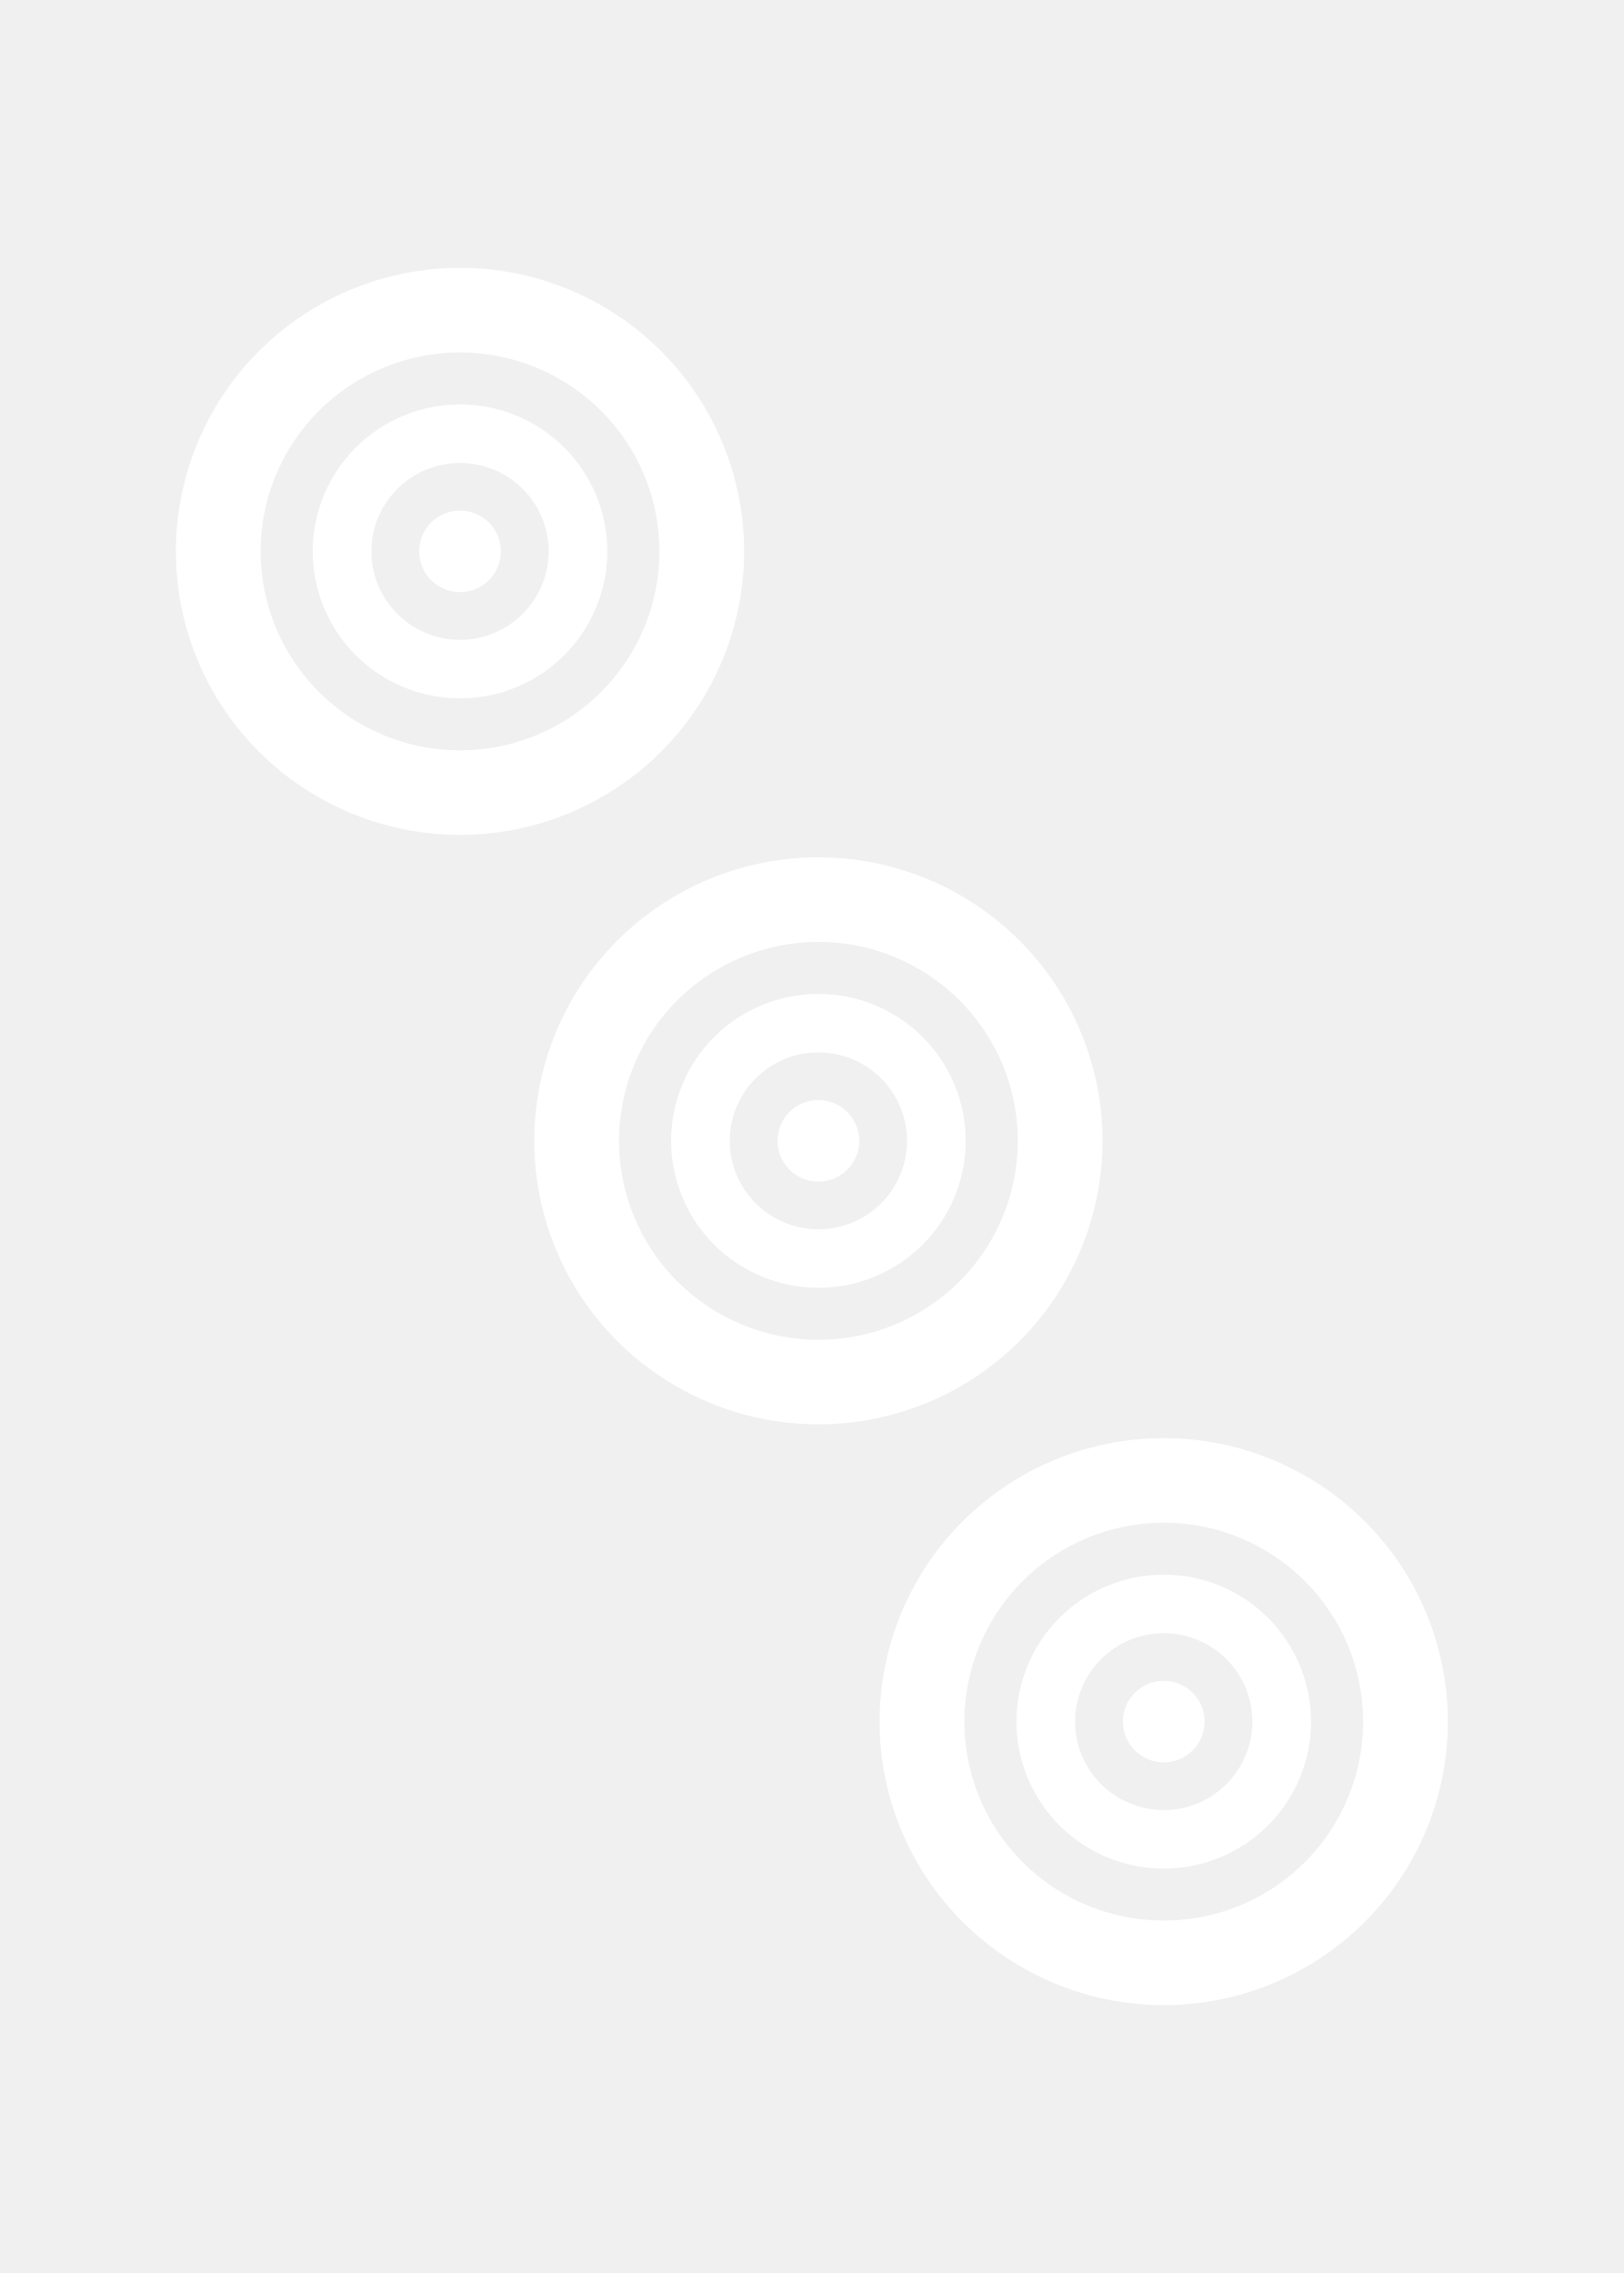
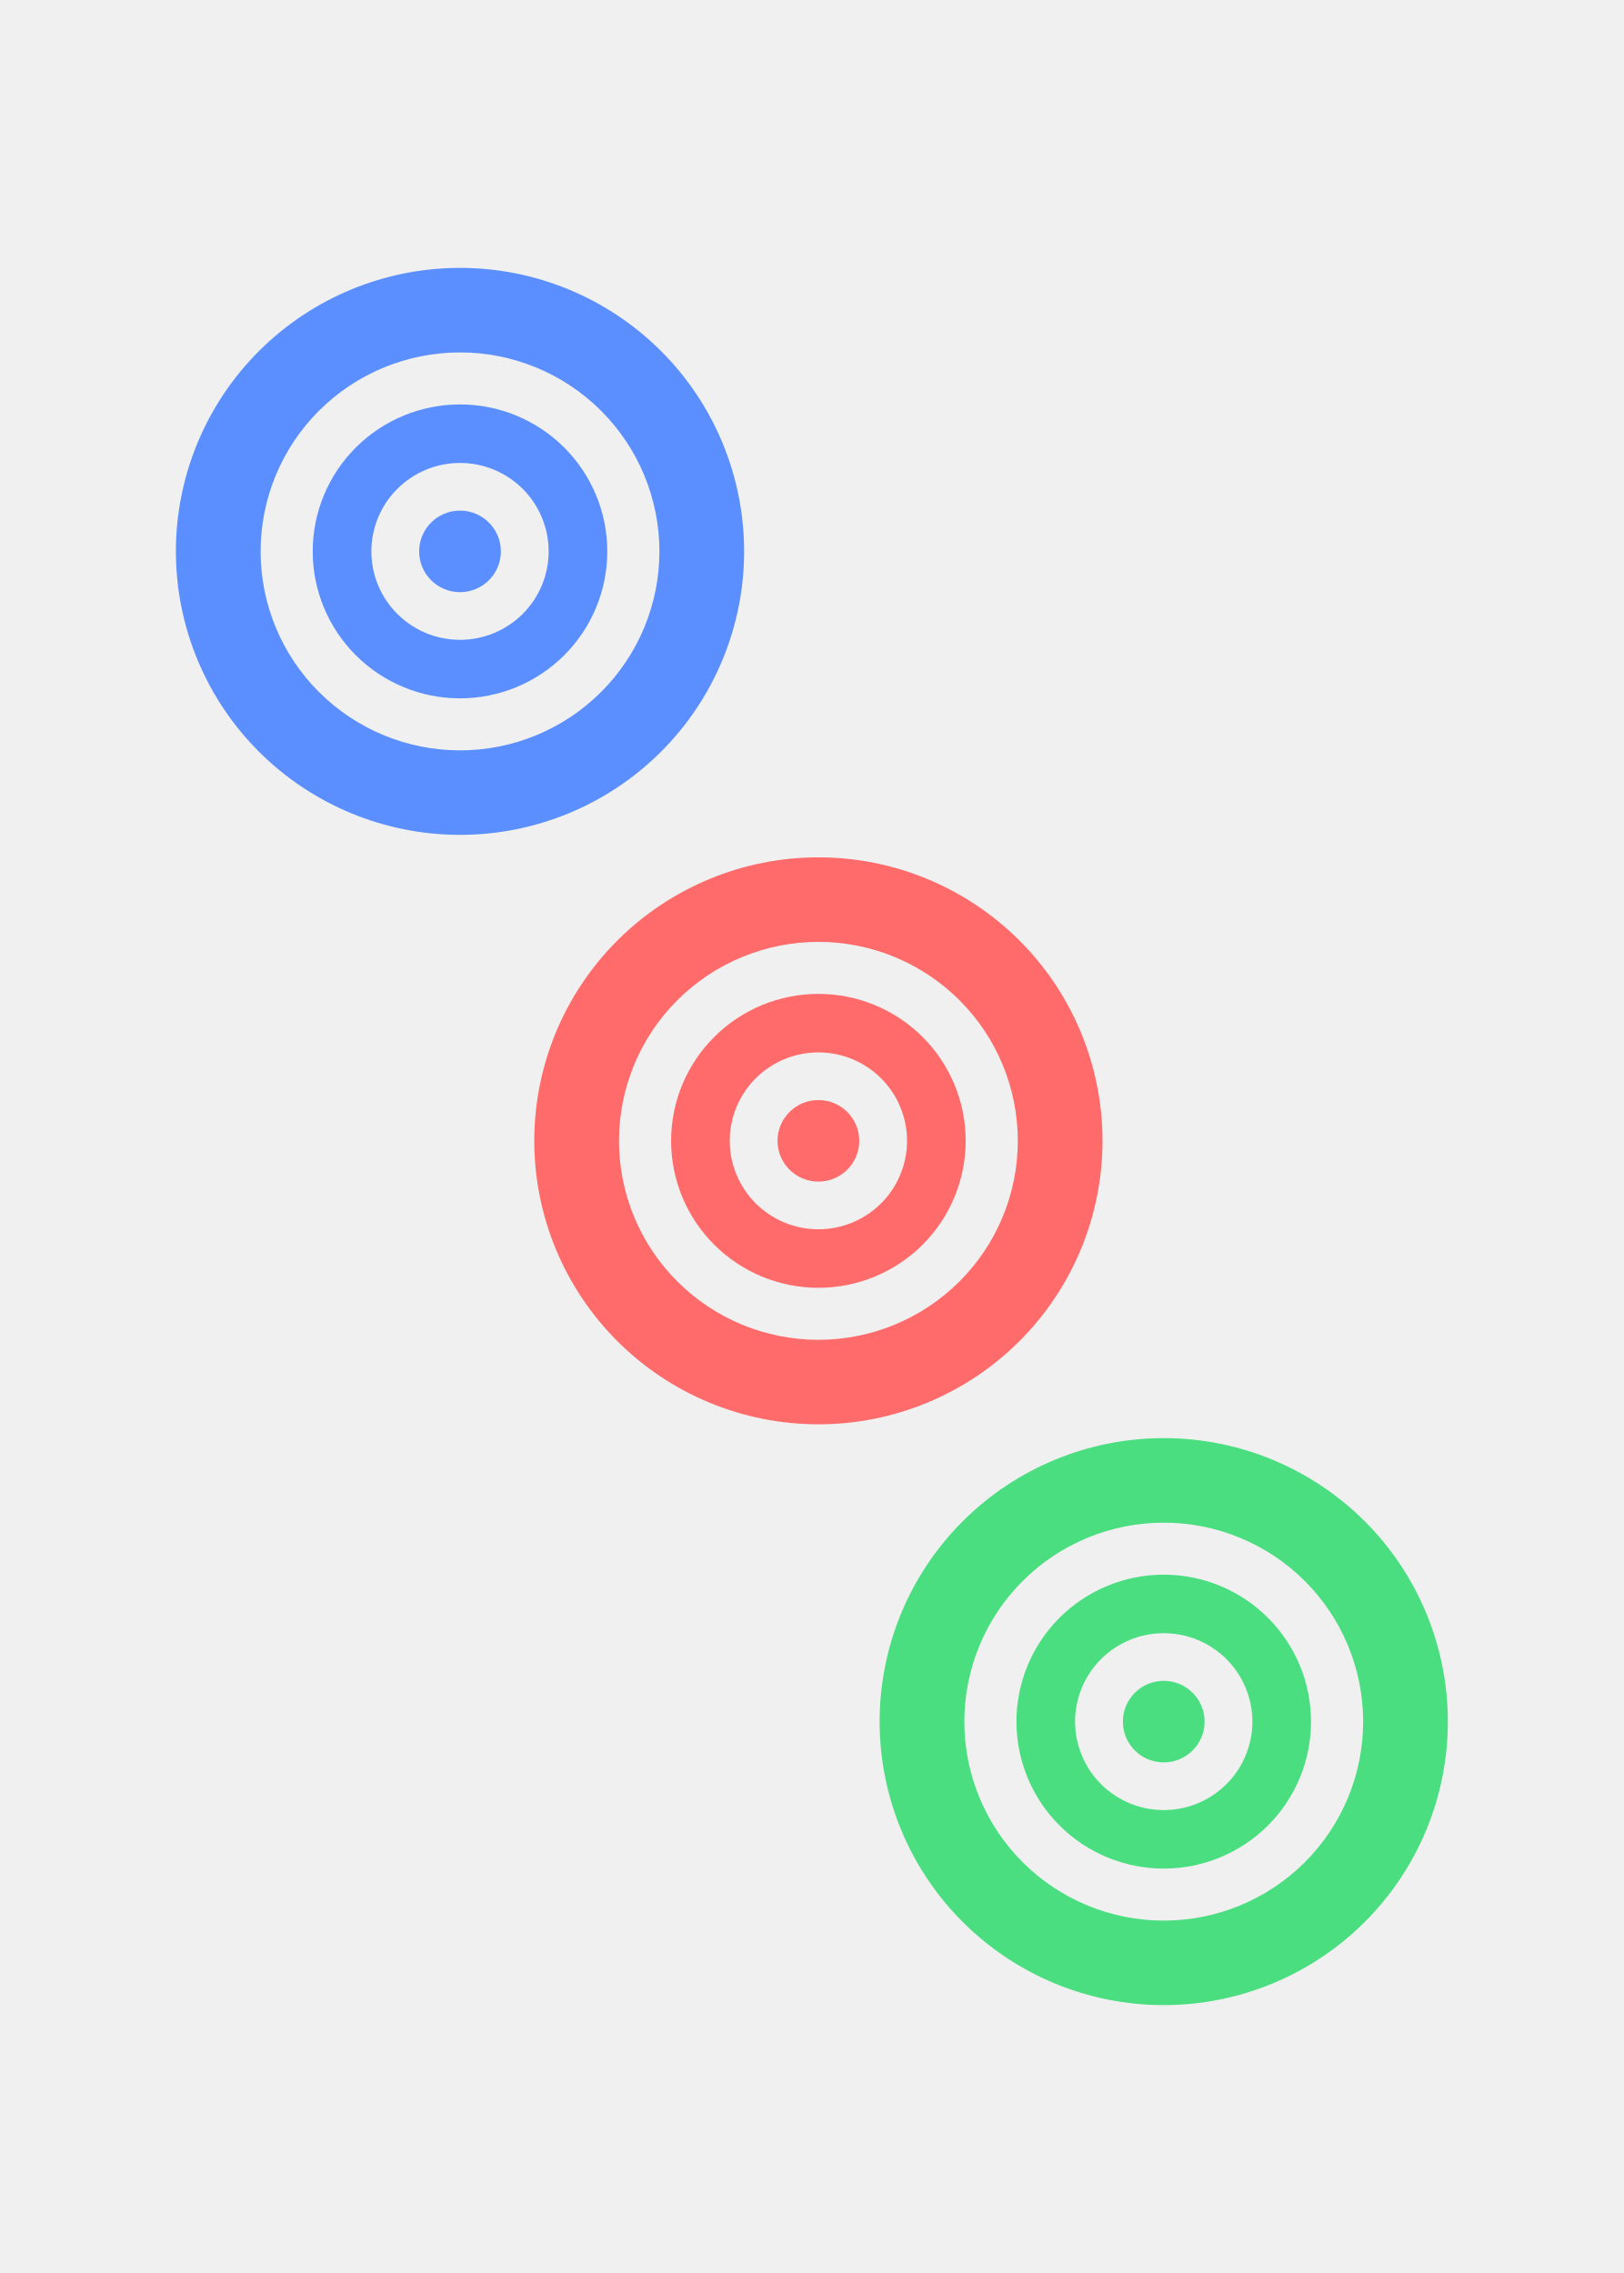
<svg xmlns="http://www.w3.org/2000/svg" width="300" height="420" fill="none">
  <g clip-path="url(#a)">
-     <path d="M84.99 49.5a52.55 52.55 0 0 0-37.118 15.343 52.327 52.327 0 0 0-15.375 37.04 52.328 52.328 0 0 0 15.374 37.04 52.547 52.547 0 0 0 37.119 15.342 52.547 52.547 0 0 0 37.118-15.342 52.33 52.33 0 0 0 15.375-37.04 52.329 52.329 0 0 0-15.375-37.04A52.549 52.549 0 0 0 84.99 49.5zm0 15.62a36.883 36.883 0 0 1 26.051 10.767 36.725 36.725 0 0 1 10.793 25.996 36.73 36.73 0 0 1-10.791 25.998A36.886 36.886 0 0 1 84.99 138.65a36.888 36.888 0 0 1-26.05-10.771 36.727 36.727 0 0 1-10.79-25.996A36.728 36.728 0 0 1 58.94 75.889 36.884 36.884 0 0 1 84.99 65.12z" fill="#ffffff" />
-     <path d="M84.99 74.73a27.243 27.243 0 0 0-19.242 7.953 27.129 27.129 0 0 0-7.972 19.2c0 7.202 2.867 14.11 7.97 19.202a27.243 27.243 0 0 0 19.244 7.954c7.217 0 14.14-2.861 19.243-7.954 5.103-5.092 7.97-12 7.97-19.202a27.125 27.125 0 0 0-7.972-19.2A27.242 27.242 0 0 0 84.99 74.73zm0 10.813c4.343 0 8.508 1.722 11.58 4.786a16.326 16.326 0 0 1 4.798 11.554c0 4.334-1.726 8.491-4.797 11.556a16.396 16.396 0 0 1-11.581 4.787c-4.344 0-8.51-1.722-11.581-4.787a16.326 16.326 0 0 1-4.798-11.556 16.327 16.327 0 0 1 4.799-11.554 16.396 16.396 0 0 1 11.58-4.786z" fill="#ffffff" />
-     <path d="M84.99 109.417c4.17 0 7.55-3.373 7.55-7.534s-3.38-7.534-7.55-7.534-7.55 3.373-7.55 7.534 3.38 7.534 7.55 7.534z" fill="#ffffff" />
-     <path d="M151.205 158.418a52.55 52.55 0 0 0-37.118 15.342 52.33 52.33 0 0 0-15.375 37.04 52.33 52.33 0 0 0 15.375 37.041 52.55 52.55 0 0 0 37.118 15.342 52.554 52.554 0 0 0 37.119-15.342 52.33 52.33 0 0 0 15.374-37.041 52.33 52.33 0 0 0-15.374-37.04 52.554 52.554 0 0 0-37.119-15.342zm0 15.62a36.887 36.887 0 0 1 26.052 10.767A36.733 36.733 0 0 1 188.05 210.8a36.729 36.729 0 0 1-10.792 25.999 36.884 36.884 0 0 1-26.053 10.768 36.883 36.883 0 0 1-26.05-10.77 36.73 36.73 0 0 1-10.79-25.997 36.725 36.725 0 0 1 10.792-25.993 36.882 36.882 0 0 1 26.048-10.769z" fill="#ffffff" />
-     <path d="M151.205 183.648a27.242 27.242 0 0 0-19.241 7.953 27.129 27.129 0 0 0-7.973 19.199 27.13 27.13 0 0 0 7.971 19.203 27.244 27.244 0 0 0 19.243 7.954c7.218 0 14.14-2.861 19.244-7.954a27.13 27.13 0 0 0 7.97-19.203 27.124 27.124 0 0 0-7.972-19.199 27.243 27.243 0 0 0-19.242-7.953zm0 10.813c4.343 0 8.509 1.721 11.58 4.786a16.326 16.326 0 0 1 4.798 11.553c0 4.335-1.725 8.492-4.797 11.557a16.394 16.394 0 0 1-11.581 4.787 16.398 16.398 0 0 1-11.581-4.787 16.328 16.328 0 0 1-4.797-11.557 16.323 16.323 0 0 1 4.799-11.553 16.39 16.39 0 0 1 11.579-4.786z" fill="#ffffff" />
-     <path d="M151.205 218.334c4.17 0 7.55-3.373 7.55-7.534 0-4.16-3.38-7.534-7.55-7.534-4.169 0-7.549 3.374-7.549 7.534 0 4.161 3.38 7.534 7.549 7.534z" fill="#ffffff" />
-     <path d="M215.01 265.734a52.549 52.549 0 0 0-37.118 15.343 52.328 52.328 0 0 0-15.375 37.04 52.327 52.327 0 0 0 15.375 37.04A52.549 52.549 0 0 0 215.01 370.5a52.55 52.55 0 0 0 37.119-15.343 52.327 52.327 0 0 0 15.375-37.04 52.328 52.328 0 0 0-15.375-37.04 52.55 52.55 0 0 0-37.119-15.343zm0 15.621a36.887 36.887 0 0 1 26.052 10.767 36.73 36.73 0 0 1 10.793 25.995 36.727 36.727 0 0 1-10.792 25.998 36.883 36.883 0 0 1-26.053 10.769 36.885 36.885 0 0 1-26.05-10.77 36.73 36.73 0 0 1-10.79-25.997 36.733 36.733 0 0 1 10.792-25.994 36.882 36.882 0 0 1 26.048-10.768z" fill="#ffffff" />
-     <path d="M215.011 290.965a27.242 27.242 0 0 0-19.242 7.952 27.126 27.126 0 0 0-7.972 19.2 27.13 27.13 0 0 0 7.97 19.203 27.244 27.244 0 0 0 19.244 7.954 27.244 27.244 0 0 0 19.243-7.954 27.13 27.13 0 0 0 7.97-19.203 27.126 27.126 0 0 0-7.972-19.2 27.241 27.241 0 0 0-19.241-7.952zm0 10.813c4.343 0 8.508 1.721 11.579 4.785a16.327 16.327 0 0 1 4.799 11.554c0 4.335-1.726 8.492-4.797 11.557a16.398 16.398 0 0 1-11.581 4.787c-4.344 0-8.51-1.722-11.582-4.787a16.328 16.328 0 0 1-4.797-11.557 16.332 16.332 0 0 1 4.799-11.554 16.396 16.396 0 0 1 11.58-4.785z" fill="#ffffff" />
-     <path d="M215.01 325.651c4.17 0 7.55-3.373 7.55-7.534s-3.38-7.534-7.55-7.534c-4.169 0-7.55 3.373-7.55 7.534s3.381 7.534 7.55 7.534z" fill="#ffffff" />
+     <path d="M84.99 49.5a52.55 52.55 0 0 0-37.118 15.343 52.327 52.327 0 0 0-15.375 37.04 52.328 52.328 0 0 0 15.374 37.04 52.547 52.547 0 0 0 37.119 15.342 52.547 52.547 0 0 0 37.118-15.342 52.33 52.33 0 0 0 15.375-37.04 52.329 52.329 0 0 0-15.375-37.04A52.549 52.549 0 0 0 84.99 49.5zm0 15.62a36.883 36.883 0 0 1 26.051 10.767 36.725 36.725 0 0 1 10.793 25.996 36.73 36.73 0 0 1-10.791 25.998A36.886 36.886 0 0 1 84.99 138.65a36.888 36.888 0 0 1-26.05-10.771 36.727 36.727 0 0 1-10.79-25.996A36.728 36.728 0 0 1 58.94 75.889 36.884 36.884 0 0 1 84.99 65.12z" fill="#5B8FFF" />
+     <path d="M84.99 74.73a27.243 27.243 0 0 0-19.242 7.953 27.129 27.129 0 0 0-7.972 19.2c0 7.202 2.867 14.11 7.97 19.202a27.243 27.243 0 0 0 19.244 7.954c7.217 0 14.14-2.861 19.243-7.954 5.103-5.092 7.97-12 7.97-19.202a27.125 27.125 0 0 0-7.972-19.2A27.242 27.242 0 0 0 84.99 74.73zm0 10.813c4.343 0 8.508 1.722 11.58 4.786a16.326 16.326 0 0 1 4.798 11.554c0 4.334-1.726 8.491-4.797 11.556a16.396 16.396 0 0 1-11.581 4.787c-4.344 0-8.51-1.722-11.581-4.787a16.326 16.326 0 0 1-4.798-11.556 16.327 16.327 0 0 1 4.799-11.554 16.396 16.396 0 0 1 11.58-4.786z" fill="#5B8FFF" />
+     <path d="M84.99 109.417c4.17 0 7.55-3.373 7.55-7.534s-3.38-7.534-7.55-7.534-7.55 3.373-7.55 7.534 3.38 7.534 7.55 7.534z" fill="#5B8FFF" />
+     <path d="M151.205 158.418a52.55 52.55 0 0 0-37.118 15.342 52.33 52.33 0 0 0-15.375 37.04 52.33 52.33 0 0 0 15.375 37.041 52.55 52.55 0 0 0 37.118 15.342 52.554 52.554 0 0 0 37.119-15.342 52.33 52.33 0 0 0 15.374-37.041 52.33 52.33 0 0 0-15.374-37.04 52.554 52.554 0 0 0-37.119-15.342zm0 15.62a36.887 36.887 0 0 1 26.052 10.767A36.733 36.733 0 0 1 188.05 210.8a36.729 36.729 0 0 1-10.792 25.999 36.884 36.884 0 0 1-26.053 10.768 36.883 36.883 0 0 1-26.05-10.77 36.73 36.73 0 0 1-10.79-25.997 36.725 36.725 0 0 1 10.792-25.993 36.882 36.882 0 0 1 26.048-10.769z" fill="#FF6B6B" />
+     <path d="M151.205 183.648a27.242 27.242 0 0 0-19.241 7.953 27.129 27.129 0 0 0-7.973 19.199 27.13 27.13 0 0 0 7.971 19.203 27.244 27.244 0 0 0 19.243 7.954c7.218 0 14.14-2.861 19.244-7.954a27.13 27.13 0 0 0 7.97-19.203 27.124 27.124 0 0 0-7.972-19.199 27.243 27.243 0 0 0-19.242-7.953zm0 10.813c4.343 0 8.509 1.721 11.58 4.786a16.326 16.326 0 0 1 4.798 11.553c0 4.335-1.725 8.492-4.797 11.557a16.394 16.394 0 0 1-11.581 4.787 16.398 16.398 0 0 1-11.581-4.787 16.328 16.328 0 0 1-4.797-11.557 16.323 16.323 0 0 1 4.799-11.553 16.39 16.39 0 0 1 11.579-4.786z" fill="#FF6B6B" />
+     <path d="M151.205 218.334c4.17 0 7.55-3.373 7.55-7.534 0-4.16-3.38-7.534-7.55-7.534-4.169 0-7.549 3.374-7.549 7.534 0 4.161 3.38 7.534 7.549 7.534z" fill="#FF6B6B" />
+     <path d="M215.01 265.734a52.549 52.549 0 0 0-37.118 15.343 52.328 52.328 0 0 0-15.375 37.04 52.327 52.327 0 0 0 15.375 37.04A52.549 52.549 0 0 0 215.01 370.5a52.55 52.55 0 0 0 37.119-15.343 52.327 52.327 0 0 0 15.375-37.04 52.328 52.328 0 0 0-15.375-37.04 52.55 52.55 0 0 0-37.119-15.343zm0 15.621a36.887 36.887 0 0 1 26.052 10.767 36.73 36.73 0 0 1 10.793 25.995 36.727 36.727 0 0 1-10.792 25.998 36.883 36.883 0 0 1-26.053 10.769 36.885 36.885 0 0 1-26.05-10.77 36.73 36.73 0 0 1-10.79-25.997 36.733 36.733 0 0 1 10.792-25.994 36.882 36.882 0 0 1 26.048-10.768z" fill="#4ADE80" />
+     <path d="M215.011 290.965a27.242 27.242 0 0 0-19.242 7.952 27.126 27.126 0 0 0-7.972 19.2 27.13 27.13 0 0 0 7.97 19.203 27.244 27.244 0 0 0 19.244 7.954 27.244 27.244 0 0 0 19.243-7.954 27.13 27.13 0 0 0 7.97-19.203 27.126 27.126 0 0 0-7.972-19.2 27.241 27.241 0 0 0-19.241-7.952zm0 10.813c4.343 0 8.508 1.721 11.579 4.785a16.327 16.327 0 0 1 4.799 11.554c0 4.335-1.726 8.492-4.797 11.557a16.398 16.398 0 0 1-11.581 4.787c-4.344 0-8.51-1.722-11.582-4.787a16.328 16.328 0 0 1-4.797-11.557 16.332 16.332 0 0 1 4.799-11.554 16.396 16.396 0 0 1 11.58-4.785z" fill="#4ADE80" />
+     <path d="M215.01 325.651c4.17 0 7.55-3.373 7.55-7.534s-3.38-7.534-7.55-7.534c-4.169 0-7.55 3.373-7.55 7.534s3.381 7.534 7.55 7.534z" fill="#4ADE80" />
  </g>
  <defs>
    <clipPath id="a">
      <path fill="#1a1a1d" transform="translate(32.5 49.5)" d="M0 0h235v321H0z" />
    </clipPath>
  </defs>
</svg>
